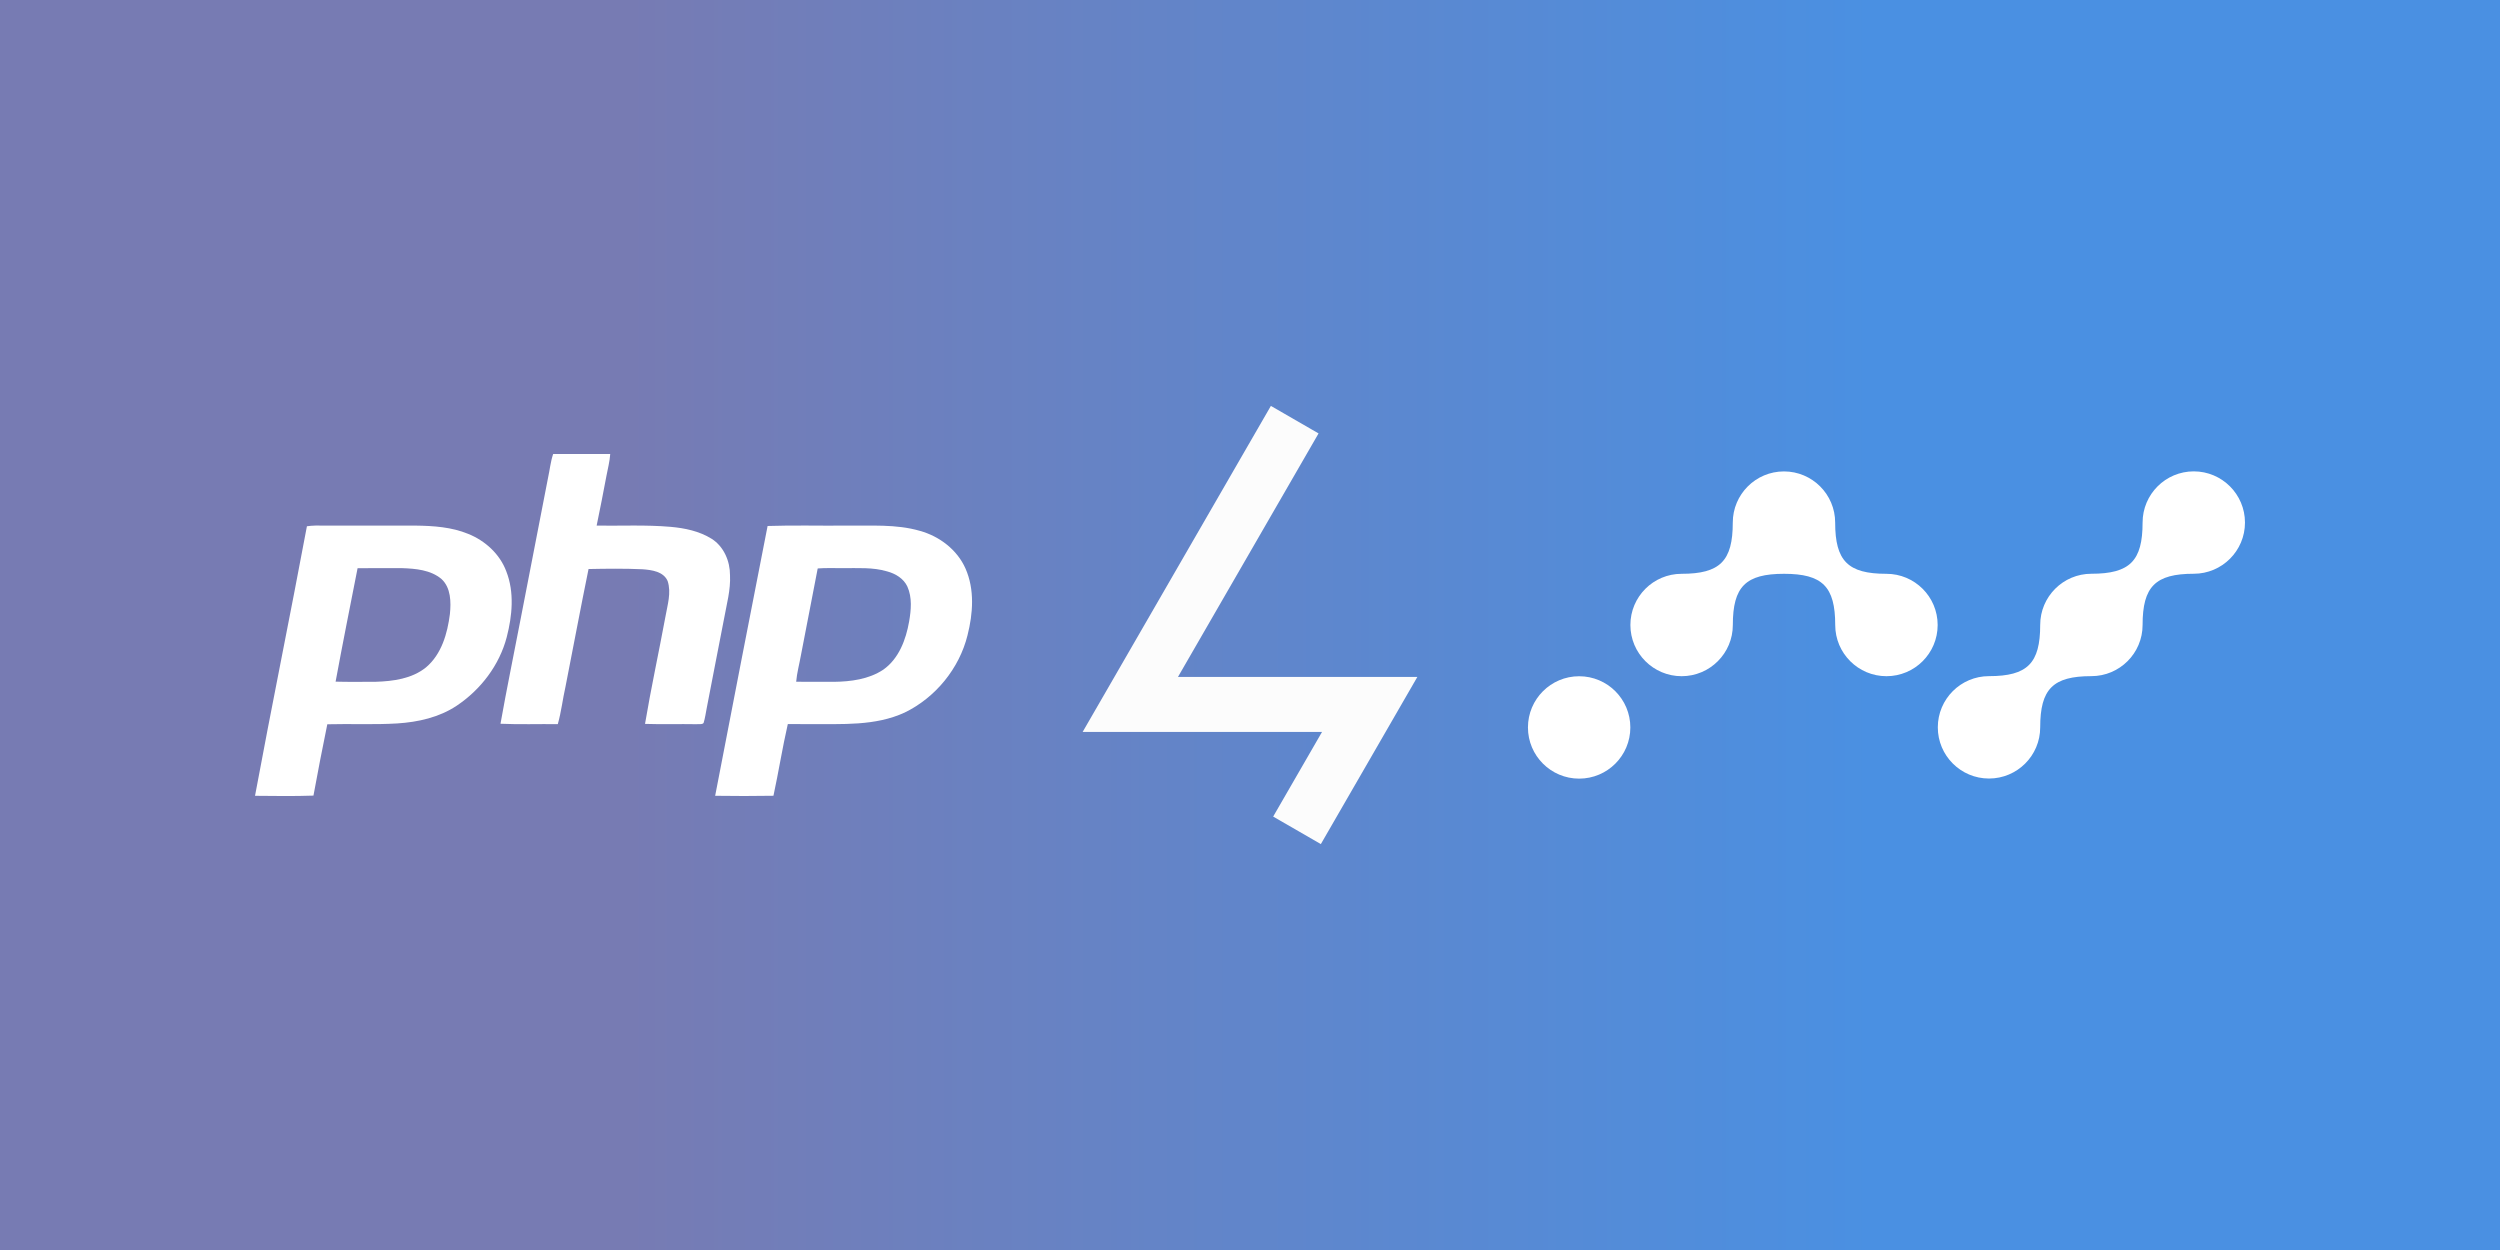
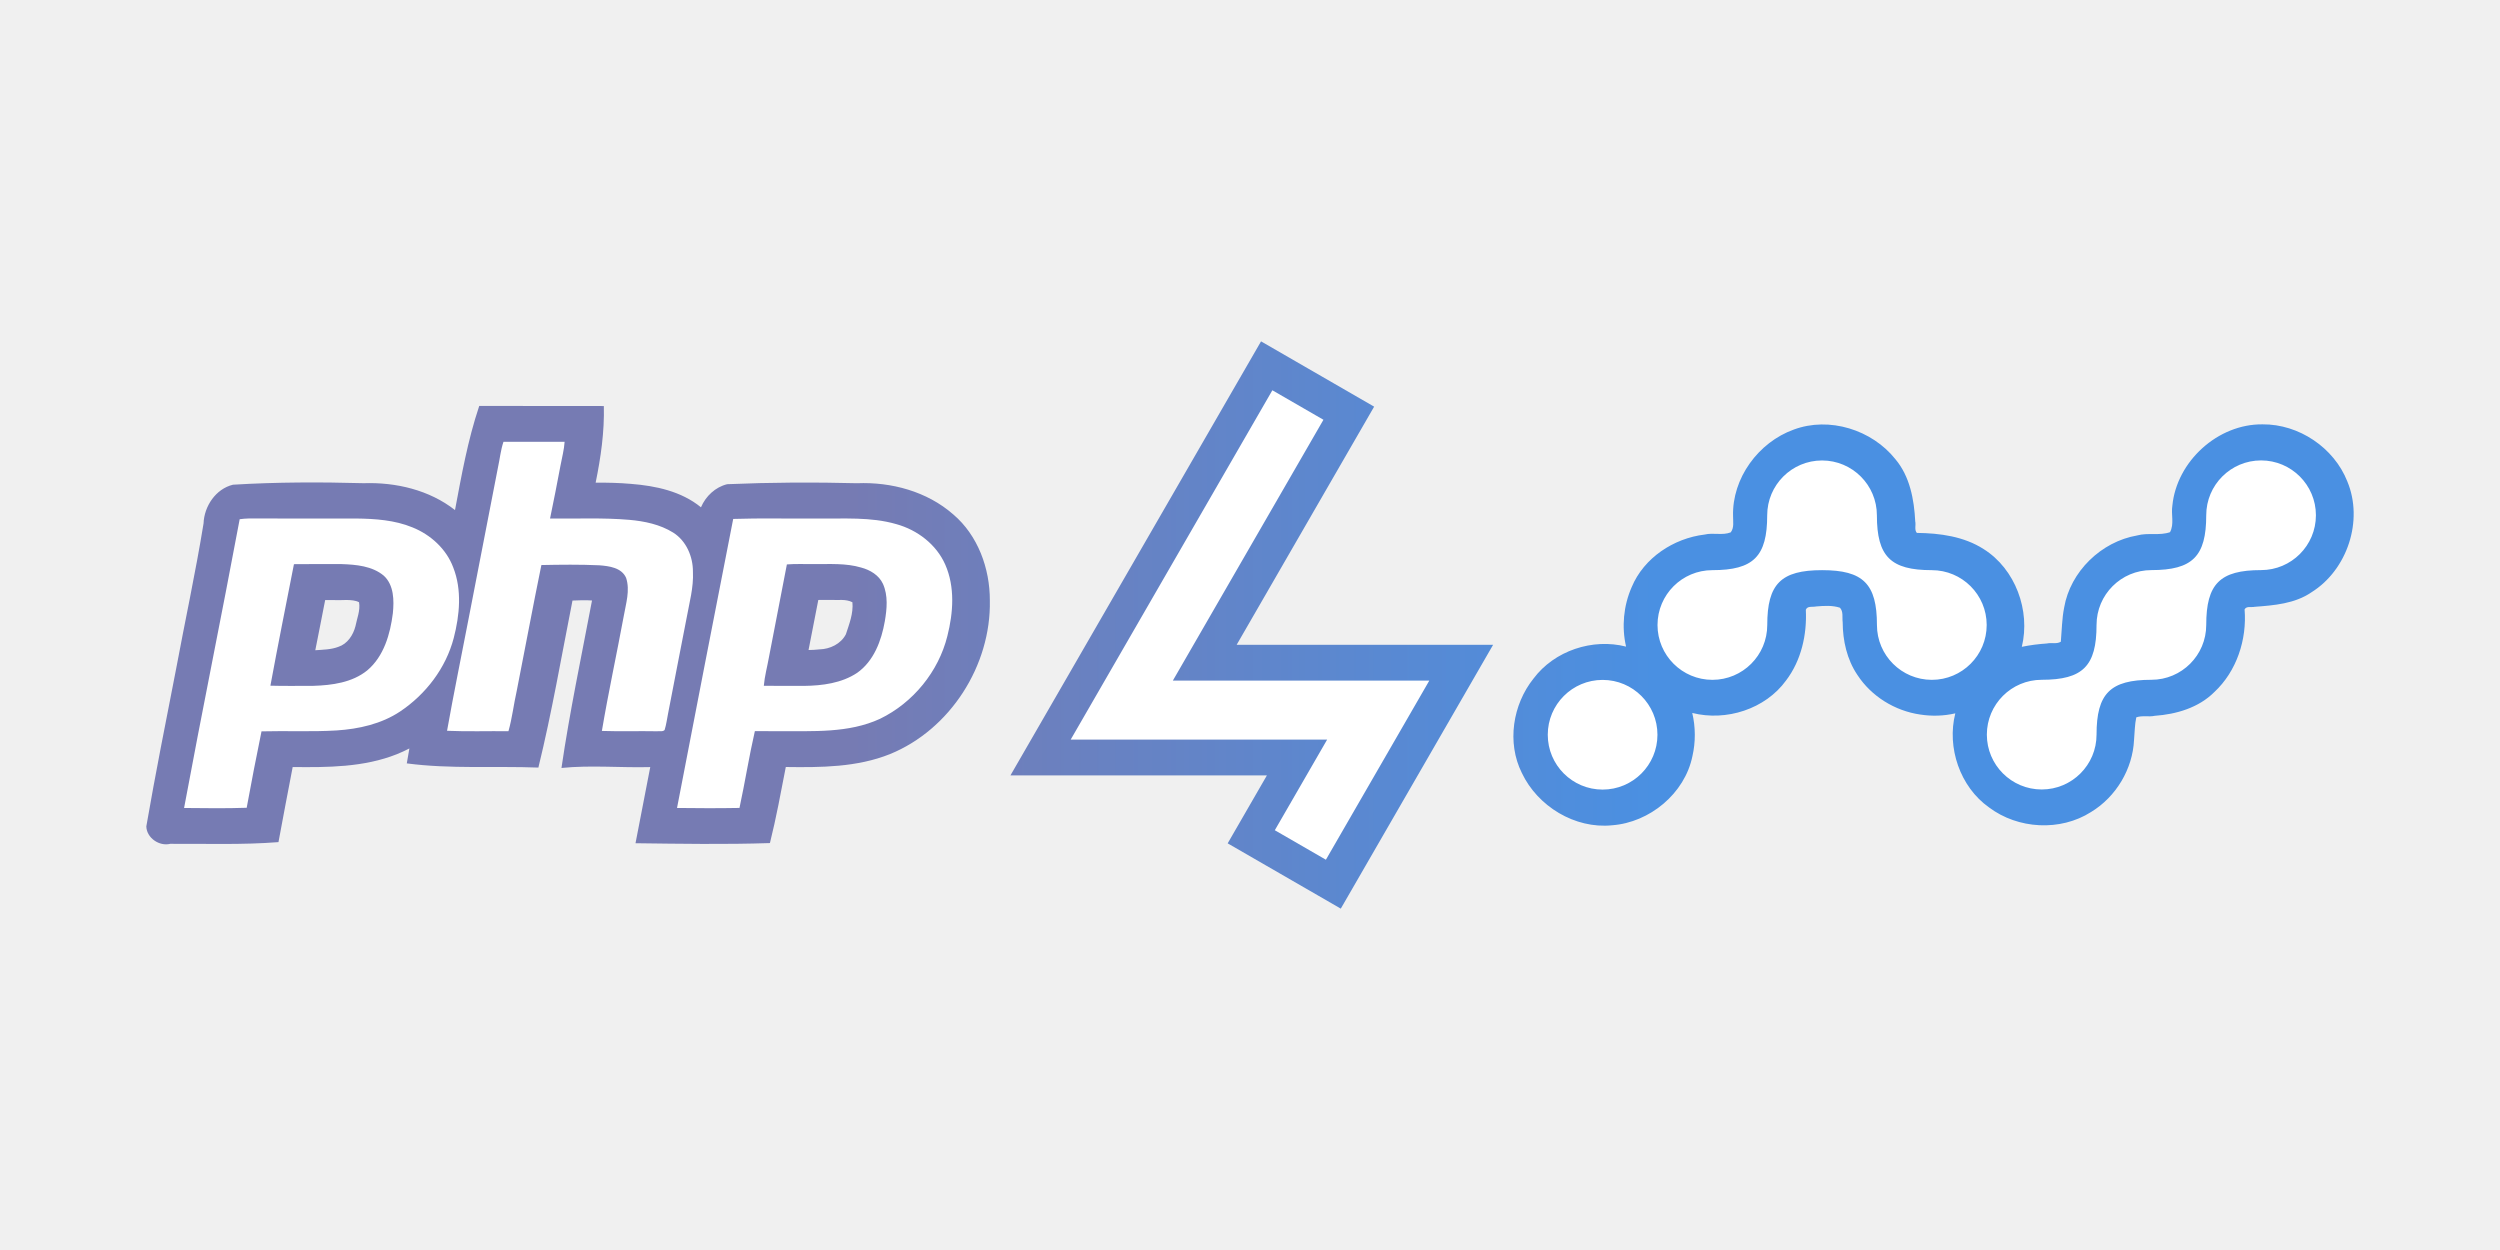
<svg xmlns="http://www.w3.org/2000/svg" xmlns:xlink="http://www.w3.org/1999/xlink" width="1280" height="640" viewBox="0 0 960 480" version="1.1" id="svg219">
  <defs id="defs223">
-     <linearGradient id="linearGradient858">
-       <stop style="stop-color:#777bb3;stop-opacity:1" offset="0" id="stop854" />
-       <stop style="stop-color:#4a90e2;stop-opacity:1" offset="1" id="stop856" />
+     <linearGradient id="linearGradient909">
+       <stop style="stop-color:#767bb3;stop-opacity:1" offset="0" id="stop905" />
+       <stop style="stop-color:#4a90e2;stop-opacity:1" offset="1" id="stop907" />
    </linearGradient>
-     <linearGradient xlink:href="#linearGradient858" id="linearGradient860" x1="239.97" y1="240" x2="720.03" y2="240" gradientUnits="userSpaceOnUse" />
+     <linearGradient id="linearGradient867">
+       <stop style="stop-color:#777bb3;stop-opacity:1" offset="0" id="stop863" />
+       <stop style="stop-color:#4a90e2;stop-opacity:1" offset="1" id="stop865" />
+     </linearGradient>
+     <linearGradient xlink:href="#linearGradient867" id="linearGradient917" gradientUnits="userSpaceOnUse" x1="254.927" y1="240" x2="568.082" y2="240" />
+     <linearGradient xlink:href="#linearGradient867" id="linearGradient919" gradientUnits="userSpaceOnUse" x1="254.927" y1="240" x2="568.082" y2="240" />
+     <linearGradient xlink:href="#linearGradient867" id="linearGradient921" gradientUnits="userSpaceOnUse" x1="254.927" y1="240" x2="568.082" y2="240" />
+     <linearGradient xlink:href="#linearGradient909" id="linearGradient911" x1="-1132.562" y1="-546.236" x2="350.562" y2="-546.236" gradientUnits="userSpaceOnUse" />
  </defs>
  <g id="#000101ff" transform="translate(0,-329)" />
  <g id="#ffffffff" transform="translate(0,-329)" />
  <style id="style3930" type="text/css">
	.st0{fill:#4A90E2;}
	.st1{fill:#000034;}
	.st2{fill:#FFFFFF;}
</style>
  <style id="style15" type="text/css">
	.st0{fill:#4A90E2;}
	.st1{fill:#000034;}
	.st2{fill:#FFFFFF;}
</style>
-   <rect style="fill:url(#linearGradient860);fill-opacity:1;stroke:none;stroke-width:11.25;stroke-linecap:square;stroke-miterlimit:4;stroke-dasharray:none;stroke-opacity:1;paint-order:markers stroke fill" id="rect827" width="960" height="480" x="0" y="0" />
-   <g id="g3938" transform="matrix(0.1954143,0,0,0.1954143,557.4383,163.7884)" style="fill:#ffffff;fill-opacity:1;stroke:none;stroke-width:72.04;stroke-miterlimit:4;stroke-dasharray:none;stroke-opacity:1;paint-order:markers stroke fill">
-     <path id="path3932" d="m 955.009,390 c 0,55.6 -45.1,100.6 -100.6,100.6 -55.5,0 -100.7,-45 -100.7,-100.6 0,-75.5 -25.2,-100.6 -100.6,-100.6 -75.4,0 -100.6,25.2 -100.6,100.6 0,55.6 -45.1,100.6 -100.6,100.6 -55.5,0 -100.7,-45 -100.7,-100.6 0,-55.6 45.1,-100.6 100.6,-100.6 75.5,0 100.6,-25.2 100.6,-100.6 0,-55.6 45.1,-100.6 100.6,-100.6 55.5,0 100.6,45.1 100.6,100.6 0,75.5 25.2,100.6 100.6,100.6 55.8,0 100.8,45.1 100.8,100.6 z" class="st0" style="fill:#ffffff;fill-opacity:1;stroke:none;stroke-width:72.04;stroke-miterlimit:4;stroke-dasharray:none;stroke-opacity:1;paint-order:markers stroke fill" />
-     <circle id="circle3934" r="100.6" cy="591.3" cx="250.509" class="st0" style="fill:#ffffff;fill-opacity:1;stroke:none;stroke-width:72.04;stroke-miterlimit:4;stroke-dasharray:none;stroke-opacity:1;paint-order:markers stroke fill" />
-     <path id="path3936" d="m 1558.909,188.7 c 0,55.6 -45.1,100.6 -100.6,100.6 -75.5,0 -100.6,25.2 -100.6,100.6 0,55.6 -45.1,100.6 -100.6,100.6 -75.5,0 -100.6,25.2 -100.6,100.6 0,55.6 -45.1,100.6 -100.6,100.6 -55.6,0 -100.6,-45.1 -100.6,-100.6 0,-55.6 45.1,-100.6 100.6,-100.6 75.5,0 100.6,-25.2 100.6,-100.6 0,-55.6 45.1,-100.6 100.6,-100.6 75.5,0 100.6,-25.2 100.6,-100.6 0,-55.6 45.1,-100.6 100.6,-100.6 55.5,0 100.6,45.1 100.6,100.6 z" class="st0" style="fill:#ffffff;fill-opacity:1;stroke:none;stroke-width:72.04;stroke-miterlimit:4;stroke-dasharray:none;stroke-opacity:1;paint-order:markers stroke fill" />
-   </g>
-   <g id="g845" transform="matrix(0.5922119,0,0,0.5922119,-64.38371,87.70797)" style="fill:#ffffff;fill-opacity:1">
-     <g id="#8993beff" style="fill:#ffffff;fill-opacity:1" transform="translate(25.31819)">
-       <path id="path824" d="m 442.08,146.26 c 12.33,0.05 24.66,0 37,0.03 -0.3,4.85 -1.61,9.54 -2.48,14.3 -2.07,10.72 -4.05,21.45 -6.33,32.13 15.99,0.21 32.01,-0.59 47.96,0.79 9.22,0.82 18.63,2.77 26.58,7.73 7.92,4.99 11.99,14.54 11.94,23.69 0.47,9.5 -2.17,18.72 -3.83,27.99 -3.7,19.28 -7.54,38.53 -11.21,57.81 -0.68,3.33 -1.07,6.74 -2.11,9.99 -1.19,1.18 -3.1,0.53 -4.58,0.76 -11.13,-0.21 -22.26,0.18 -33.38,-0.2 3.91,-23.24 8.94,-46.3 13.23,-69.48 1.3,-7.57 3.93,-15.55 1.44,-23.14 -2.7,-6.23 -10.29,-7.18 -16.25,-7.64 -11.67,-0.53 -23.37,-0.39 -35.04,-0.15 -5.2,25.36 -9.91,50.82 -14.93,76.21 -1.83,8.08 -2.74,16.38 -5,24.36 -12.39,-0.15 -24.79,0.3 -37.16,-0.25 4.03,-22.76 8.74,-45.41 13.09,-68.11 5.86,-30.45 11.83,-60.88 17.73,-91.32 1.14,-5.16 1.62,-10.47 3.33,-15.5 z" style="opacity:1;fill:#ffffff;fill-opacity:1" />
-       <path id="path826" d="m 282.41,193.13 c 1.84,-0.23 3.7,-0.43 5.57,-0.45 21.67,0.08 43.35,0.01 65.02,0.03 11.48,0.14 23.25,0.94 33.98,5.36 11,4.41 20.51,13.06 24.7,24.28 5.34,13.63 3.88,28.79 0.3,42.66 -4.76,18.22 -16.88,34.07 -32.44,44.48 -11.35,7.57 -25.03,10.62 -38.48,11.49 -15.13,0.92 -30.29,0.14 -45.43,0.55 -3.18,15.38 -6.13,30.81 -8.98,46.25 -12.62,0.45 -25.26,0.24 -37.89,0.13 10.82,-58.33 22.75,-116.46 33.65,-174.78 m 32.85,27.21 c -4.8,24.5 -9.73,48.99 -14.25,73.55 8.66,0.25 17.33,0.08 26,0.09 11.33,-0.35 23.53,-1.98 32.62,-9.35 10.09,-8.5 13.9,-22 15.5,-34.61 0.77,-7.75 0.69,-16.99 -5.46,-22.68 -7.05,-5.93 -16.78,-6.74 -25.62,-7.05 -9.59,0.03 -19.19,-0.1 -28.79,0.05 z" style="opacity:1;fill:#ffffff;fill-opacity:1" />
-       <path id="path828" d="m 581.12,192.96 c 16.94,-0.58 33.92,-0.08 50.88,-0.25 15.98,0.23 32.34,-1.11 47.89,3.41 12.7,3.52 24.21,12.27 29.58,24.48 5.98,13.6 4.85,29.11 1.29,43.19 -5.35,21.61 -20.79,40.45 -40.78,50.15 -19.05,8.8 -40.55,7.35 -60.98,7.49 -4.93,-0.01 -9.85,-0.04 -14.77,-0.03 -3.53,15.4 -5.97,31.04 -9.31,46.48 -12.6,0.23 -25.2,0.19 -37.8,0.02 11.23,-58.33 22.58,-116.64 34,-174.94 m 32.49,27.53 c -3.53,18.77 -7.33,37.49 -10.87,56.25 -1.02,5.74 -2.59,11.39 -3.09,17.21 8.11,0.14 16.23,0 24.34,0.06 11.07,-0.13 22.73,-1.63 32.15,-7.89 10.12,-7.13 14.69,-19.49 16.75,-31.23 1.28,-7.45 2.05,-15.53 -1.12,-22.62 -2.42,-5.27 -7.76,-8.43 -13.17,-9.88 -9.28,-2.76 -19.05,-2.03 -28.6,-2.1 -5.47,0.06 -10.94,-0.24 -16.39,0.2 z" style="opacity:1;fill:#ffffff;fill-opacity:1" />
-     </g>
-     <g id="#ffffffff-8" style="fill:#ffffff;fill-opacity:1" />
-   </g>
  <g style="fill:#ffffff;fill-opacity:1" transform="matrix(0.5983688,0,0,0.5983688,-490.7041,-214.3391)" id="g971">
    <g style="fill:#ffffff;fill-opacity:1" id="g967" />
    <g style="fill:#ffffff;fill-opacity:1" id="g969" />
  </g>
  <path style="opacity:0.5;fill:none;stroke:#ffffff;stroke-width:22.5;stroke-linecap:square;stroke-linejoin:miter;stroke-miterlimit:4;stroke-dasharray:none;stroke-dashoffset:0;stroke-opacity:1" d="m 984.179,-372.074 -33.935,247.302 67.87,-14.604 -33.935,247.302" id="path1680" />
-   <path style="fill:none;stroke:#fcfcfc;stroke-width:21.139;stroke-linecap:square;stroke-linejoin:miter;stroke-miterlimit:4;stroke-dasharray:none;stroke-opacity:1" d="m 503.335,309.696 22.628,-39.193 H 434.037 L 491.887,170.304" id="path837" />
+   <g id="g845" transform="matrix(0.6344376,0,0,0.6344376,-103.1991,76.8493)" style="fill:url(#linearGradient921);fill-opacity:1">
+     <g id="#8993beff" style="fill:url(#linearGradient917);fill-opacity:1" transform="translate(25.31819)" />
+     <g id="#ffffffff-8" style="fill:url(#linearGradient919);fill-opacity:1" />
+   </g>
+   <g id="g838" transform="matrix(0.2093476,0,0,0.2093476,563.0956,354.3533)" style="fill:url(#linearGradient911);fill-opacity:1;stroke:none;stroke-width:72.04;stroke-miterlimit:4;stroke-dasharray:none;stroke-opacity:1;paint-order:markers stroke fill">
+     <path style="fill:url(#linearGradient911);fill-opacity:1;stroke:none;stroke-width:72.04;stroke-miterlimit:4;stroke-dasharray:none;stroke-opacity:1;paint-order:markers stroke fill" d="m -377.676,-1064.775 c -152.884,264.8 -305.773,529.599 -458.66,794.398 156.806,0 313.612,0 470.418,0 -23.984,41.549 -47.967,83.098 -71.951,124.646 69.155,39.922 138.31,79.845 207.465,119.768 93.136,-161.315 186.272,-322.629 279.408,-483.943 -156.806,0 -313.612,0 -470.418,0 84.062,-145.612 168.125,-291.224 252.188,-436.836 -69.15,-39.922 -138.299,-79.845 -207.449,-119.768 -0.333,0.578 -0.667,1.156 -1,1.734 z m -1433.477,118.09 c -20.611,61.68 -32.04,125.859 -44.016,189.627 -47.088,-36.881 -108.42,-51.253 -167.415,-49.281 -79.938,-2.217 -160.01,-2.06 -239.846,2.762 -31.587,7.692 -52.812,39.498 -53.968,71.054 -14.613,89.927 -33.99,178.978 -50.661,268.544 -18.663,95.603 -37.696,191.162 -54.319,287.134 0.547,21.168 23.778,36.977 43.846,31.996 66.186,-0.363 132.499,2.081 198.562,-3.123 8.588,-45.93 17.121,-91.886 26.064,-137.74 64.117,0.737 130.454,0.574 190.968,-23.481 7.867,-3.148 15.571,-6.7 23.091,-10.605 -1.587,9.134 -3.173,18.268 -4.762,27.402 80.034,10.57 161,4.589 241.371,7.688 24.801,-101.286 42.36,-204.142 62.572,-306.383 11.944,-0.456 23.93,-1.034 35.805,-0.094 -19.349,102.257 -40.955,204.157 -56.02,307.178 54.073,-5.473 108.566,-0.176 162.844,-1.605 -8.999,46.56 -17.989,93.121 -27.035,139.672 82.18,1.041 164.403,2.458 246.564,-0.291 11.542,-46.109 20.036,-92.908 29.115,-139.535 64.176,0.899 130.615,0.636 191.109,-23.666 110.628,-45.154 185.544,-162.735 183.164,-281.725 0.172,-58.689 -21.791,-119.485 -67.306,-158.092 -47.998,-42.036 -113.546,-59.629 -176.47,-57.033 -79.312,-2.086 -158.713,-1.576 -237.975,1.771 -21.691,5.227 -39.558,22.07 -48.111,42.412 -35.925,-29.481 -83.275,-39.473 -128.52,-43.009 -21.501,-1.908 -43.103,-2.326 -64.679,-2.243 9.454,-46.194 16.237,-93.256 15.02,-140.523 -76.181,-0.056 -152.362,-0.118 -228.543,-0.195 l -0.309,0.951 z m 3271.596,32.402 c -81.909,-1.011 -157.613,67.75 -165.51,149.146 -2.62,16.147 3.8,33.543 -4.303,48.623 -19.376,6.84 -40.406,0.493 -60.295,6.031 -65.886,11.345 -122.494,66.047 -133.892,132.261 -4.073,20.633 -4.261,41.744 -6.077,62.632 -7.629,4.81 -17.098,1.294 -25.512,3.248 -15.456,1.084 -30.878,2.954 -46.053,6.123 16.12,-66.381 -11.655,-142.627 -70.131,-179.328 -36.177,-23.218 -80.283,-29.144 -122.434,-29.617 -4.994,-5.934 -1.3,-14.217 -2.965,-21.26 -2.008,-40.046 -9.813,-82.43 -36.389,-113.971 -42.968,-53.964 -121.224,-78.637 -186.514,-54.258 -64.772,23.291 -113.245,89.276 -111.223,158.791 -0.068,9.907 2.253,21.285 -4.295,29.713 -15.18,5.945 -32.037,0.204 -47.762,4.006 -56.871,6.815 -111.553,42.671 -133.908,96.439 -14.927,34.03 -18.651,72.886 -10.299,109.107 -61.467,-15.793 -131.46,7.534 -169.711,58.549 -38.27,47.701 -49.199,117.731 -21.478,173.137 28.942,61.273 97.4,102.952 165.446,96.051 69.115,-5.077 133.485,-58.237 147.462,-126.829 5.961,-25.966 5.794,-53.292 -0.304,-79.216 62.272,15.767 134.079,-7.076 172.147,-59.699 27.864,-36.69 38.422,-84.093 36.175,-129.525 2.722,-7.663 12.712,-4.604 18.779,-6.119 14.648,-1.196 29.799,-2.327 43.809,2.33 6.656,7.301 3.801,17.681 5.005,26.68 0.16,33.762 7.827,68.177 26.896,96.465 25.626,39.418 68.935,66.073 115.323,72.773 21.331,3.332 43.316,2.713 64.361,-2.175 -15.853,62.819 8.63,134.892 61.853,172.517 53.06,39.973 130.803,44.34 187.107,8.479 45.783,-27.699 76.398,-78.734 78.898,-132.24 1.253,-13.888 1.179,-27.727 4.09,-41.377 10.902,-3.985 22.735,-0.394 33.938,-2.879 39.591,-2.796 80.637,-14.845 109.306,-43.621 40.994,-38.177 59.919,-96.366 55.426,-151.537 3.468,-6.672 12.545,-3.294 18.543,-4.779 35.685,-2.662 73.67,-5.705 104.066,-26.592 65.886,-41.045 95.85,-131.527 65.82,-203.424 -24.395,-61.891 -88.914,-105.245 -155.398,-104.654 z m -2626.062,322.049 c 13.25,0.861 27.127,-2.123 39.408,4.279 1.963,20.339 -5.792,39.757 -11.969,58.73 -9.037,17.702 -29.159,27.221 -48.375,27.699 -6.695,0.781 -13.454,1.079 -20.133,1.199 5.986,-30.603 11.921,-61.216 17.912,-91.818 7.718,-0.003 15.444,-0.275 23.156,-0.09 z m -888.426,0.109 c 7.658,0.225 16.133,0.486 22.879,4.152 2.622,15.014 -3.828,29.6 -6.635,44.094 -4.199,16.21 -14.508,32.152 -31.166,37.645 -13.493,5.189 -28.129,5.222 -42.459,6.296 6.276,-30.645 11.975,-61.405 18.115,-92.078 13.089,-0.075 26.182,0.433 39.266,-0.109 z" id="path836" />
+   </g>
+   <g style="fill:#ffffff;fill-opacity:1;stroke:none;stroke-width:72.04;stroke-miterlimit:4;stroke-dasharray:none;stroke-opacity:1;paint-order:markers stroke fill" transform="matrix(0.2093476,0,0,0.2093476,562.9598,158.3544)" id="g860">
+     <path id="path858" transform="matrix(3.838,0,0,3.838,-2852.598,-838.16)" d="m 650.689,207.82 -7.047,12.205 -89.336,154.738 H 676.875 l -17.967,31.117 -7.047,12.205 24.41,14.094 7.047,-12.205 42.375,-73.396 H 603.125 l 64.928,-112.459 7.047,-12.205 z M 283.221,232.434 c -1.35,3.972 -1.731,8.164 -2.631,12.238 -4.659,24.036 -9.373,48.064 -14,72.107 -3.435,17.924 -7.154,35.81 -10.336,53.781 9.768,0.434 19.56,0.079 29.344,0.197 1.785,-6.301 2.502,-12.854 3.947,-19.234 3.964,-20.048 7.683,-40.153 11.789,-60.178 9.215,-0.19 18.453,-0.299 27.668,0.119 4.706,0.363 10.7,1.114 12.832,6.033 1.966,5.993 -0.112,12.294 -1.139,18.271 -3.387,18.303 -7.358,36.511 -10.445,54.861 8.781,0.3 17.569,-0.008 26.357,0.158 1.169,-0.182 2.676,0.332 3.615,-0.6 0.821,-2.566 1.129,-5.259 1.666,-7.889 2.898,-15.224 5.93,-30.423 8.852,-45.646 1.311,-7.32 3.397,-14.6 3.025,-22.102 0.04,-7.225 -3.174,-14.767 -9.428,-18.707 -6.277,-3.916 -13.708,-5.456 -20.988,-6.104 -12.594,-1.09 -25.245,-0.457 -37.871,-0.623 1.8,-8.433 3.365,-16.906 5,-25.371 0.687,-3.759 1.72,-7.461 1.957,-11.291 -9.744,-0.024 -19.479,0.016 -29.215,-0.023 z m 839.996,8.906 c -14.461,0 -26.211,11.724 -26.211,26.211 0,19.646 -6.541,26.211 -26.213,26.211 -14.461,0 -26.211,11.726 -26.211,26.213 0,19.646 -6.539,26.211 -26.211,26.211 -14.461,0 -26.213,11.724 -26.213,26.211 0,14.461 11.726,26.213 26.213,26.213 14.461,0 26.211,-11.726 26.211,-26.213 0,-19.646 6.539,-26.211 26.211,-26.211 14.461,0 26.213,-11.724 26.213,-26.211 0,-19.646 6.539,-26.213 26.211,-26.213 14.461,0 26.211,-11.724 26.211,-26.211 0,-14.461 -11.75,-26.211 -26.211,-26.211 z m -209.822,0.025 c -14.461,0 -26.213,11.724 -26.213,26.211 0,19.646 -6.539,26.213 -26.211,26.213 -14.461,0 -26.211,11.724 -26.211,26.211 0,14.487 11.776,26.211 26.236,26.211 14.461,0 26.213,-11.724 26.213,-26.211 0,-19.646 6.565,-26.211 26.211,-26.211 19.646,0 26.211,6.539 26.211,26.211 0,14.487 11.778,26.211 26.238,26.211 14.461,0 26.211,-11.724 26.211,-26.211 0,-14.461 -11.725,-26.211 -26.264,-26.211 -19.646,0 -26.211,-6.541 -26.211,-26.213 0,-14.461 -11.75,-26.211 -26.211,-26.211 z M 161.541,269.088 c -1.477,0.016 -2.946,0.174 -4.398,0.355 -8.607,46.05 -18.027,91.95 -26.57,138.008 9.973,0.087 19.953,0.254 29.918,-0.102 2.25,-12.192 4.579,-24.375 7.09,-36.52 11.955,-0.324 23.926,0.291 35.873,-0.436 10.62,-0.687 21.423,-3.095 30.385,-9.072 12.286,-8.22 21.857,-20.736 25.615,-35.123 2.827,-10.952 3.978,-22.921 -0.238,-33.684 -3.308,-8.859 -10.816,-15.69 -19.502,-19.172 -8.473,-3.49 -17.767,-4.122 -26.832,-4.232 -17.111,-0.016 -34.229,0.04 -51.34,-0.023 z m 251.549,0 c -6.698,-0.025 -13.394,-0.008 -20.082,0.221 -9.017,46.035 -17.978,92.076 -26.846,138.135 9.949,0.134 19.898,0.166 29.848,-0.016 2.637,-12.192 4.562,-24.541 7.35,-36.701 3.885,-0.008 7.771,0.015 11.664,0.023 16.132,-0.111 33.108,1.035 48.15,-5.914 15.784,-7.659 27.977,-22.536 32.201,-39.6 2.811,-11.118 3.702,-23.365 -1.02,-34.104 -4.24,-9.641 -13.329,-16.551 -23.357,-19.33 -12.279,-3.569 -25.196,-2.51 -37.814,-2.691 -6.696,0.067 -13.396,10e-4 -20.094,-0.023 z m 12.037,21.768 c 2.158,0.01 4.319,0.057 6.479,0.033 7.541,0.055 15.254,-0.521 22.582,1.658 4.272,1.145 8.49,3.639 10.4,7.801 2.503,5.598 1.894,11.979 0.883,17.861 -1.627,9.27 -5.234,19.03 -13.225,24.66 -7.438,4.943 -16.646,6.128 -25.387,6.23 -6.404,-0.047 -12.815,0.062 -19.219,-0.049 0.395,-4.596 1.634,-9.055 2.439,-13.588 2.795,-14.813 5.795,-29.595 8.582,-44.416 2.152,-0.174 4.307,-0.201 6.465,-0.191 z m -230.676,0.018 c 3.789,0.008 7.577,0.028 11.363,0.016 6.98,0.245 14.664,0.884 20.23,5.566 4.856,4.493 4.919,11.789 4.311,17.908 -1.263,9.957 -4.271,20.616 -12.238,27.328 -7.178,5.819 -16.811,7.108 -25.758,7.385 -6.846,-0.008 -13.693,0.125 -20.531,-0.072 3.569,-19.393 7.462,-38.731 11.252,-58.076 3.79,-0.059 7.582,-0.063 11.371,-0.055 z m 614.07,55.365 a 26.212,26.212 0 0 0 -26.211,26.211 26.212,26.212 0 0 0 26.211,26.211 26.212,26.212 0 0 0 26.211,-26.211 26.212,26.212 0 0 0 -26.211,-26.211 z" style="fill:#ffffff;fill-opacity:1;stroke:none;stroke-width:18.77;stroke-miterlimit:4;stroke-dasharray:none;stroke-opacity:1;paint-order:markers stroke fill" />
+   </g>
</svg>
